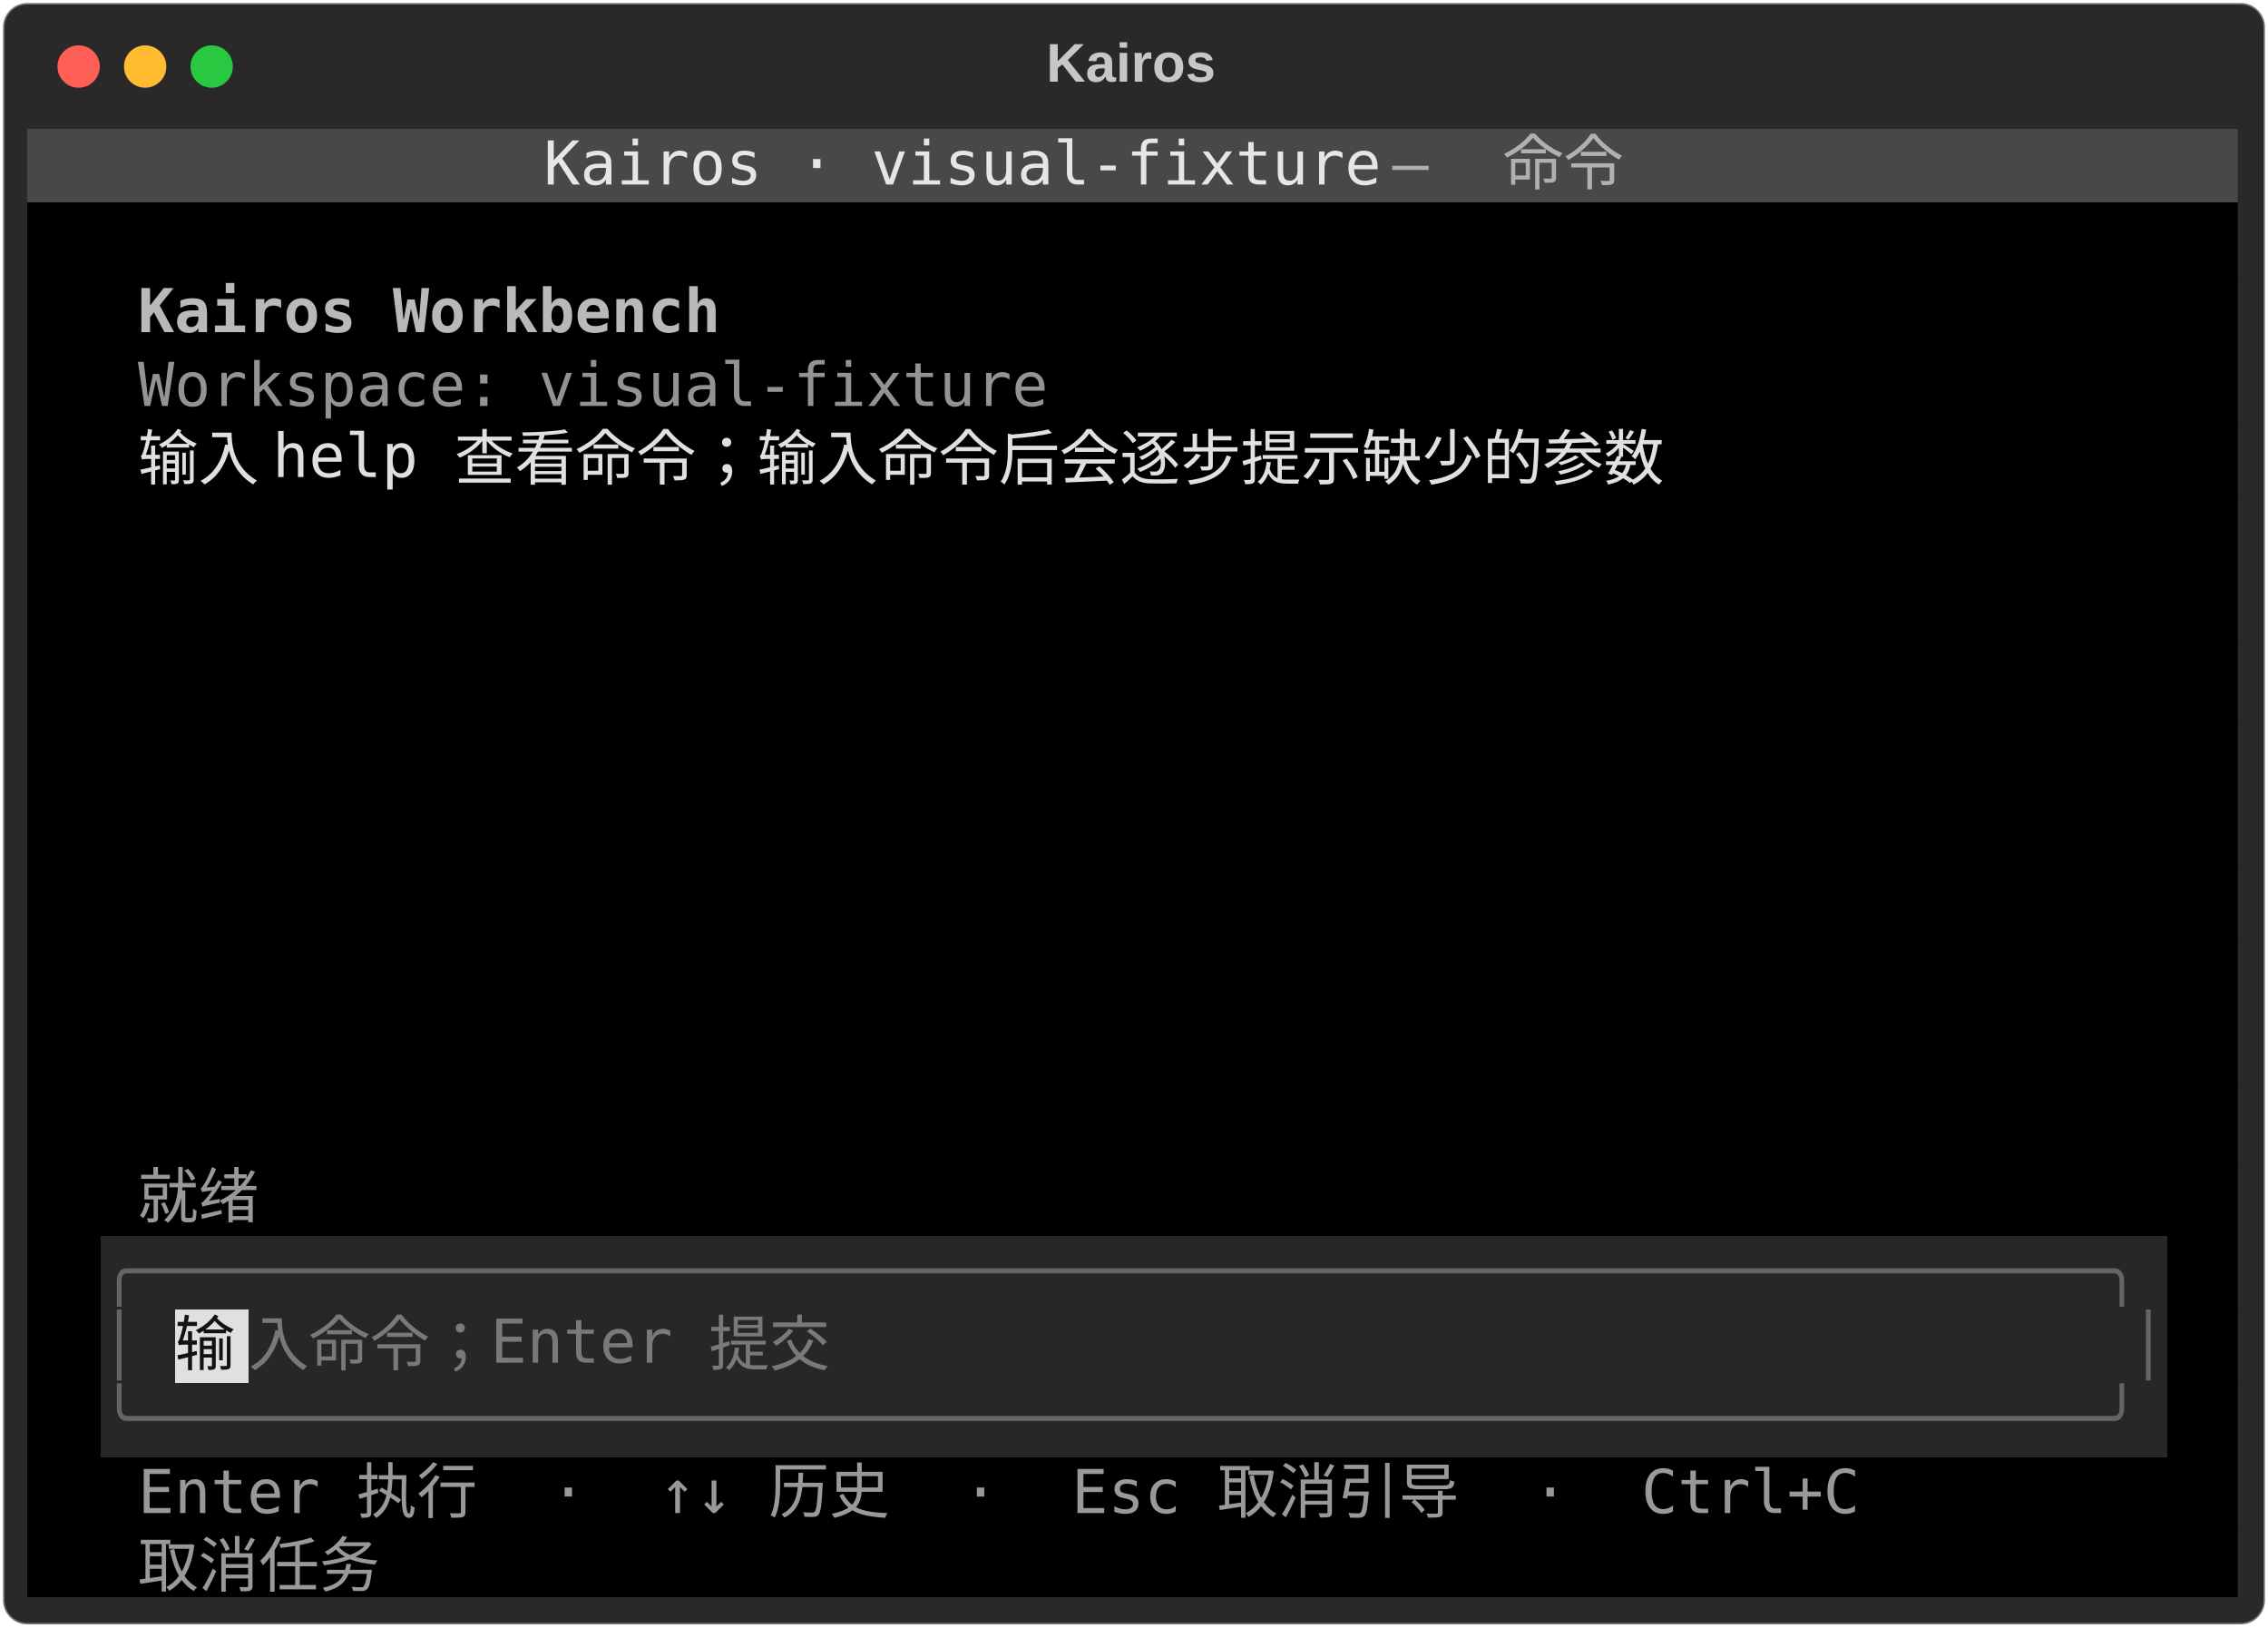
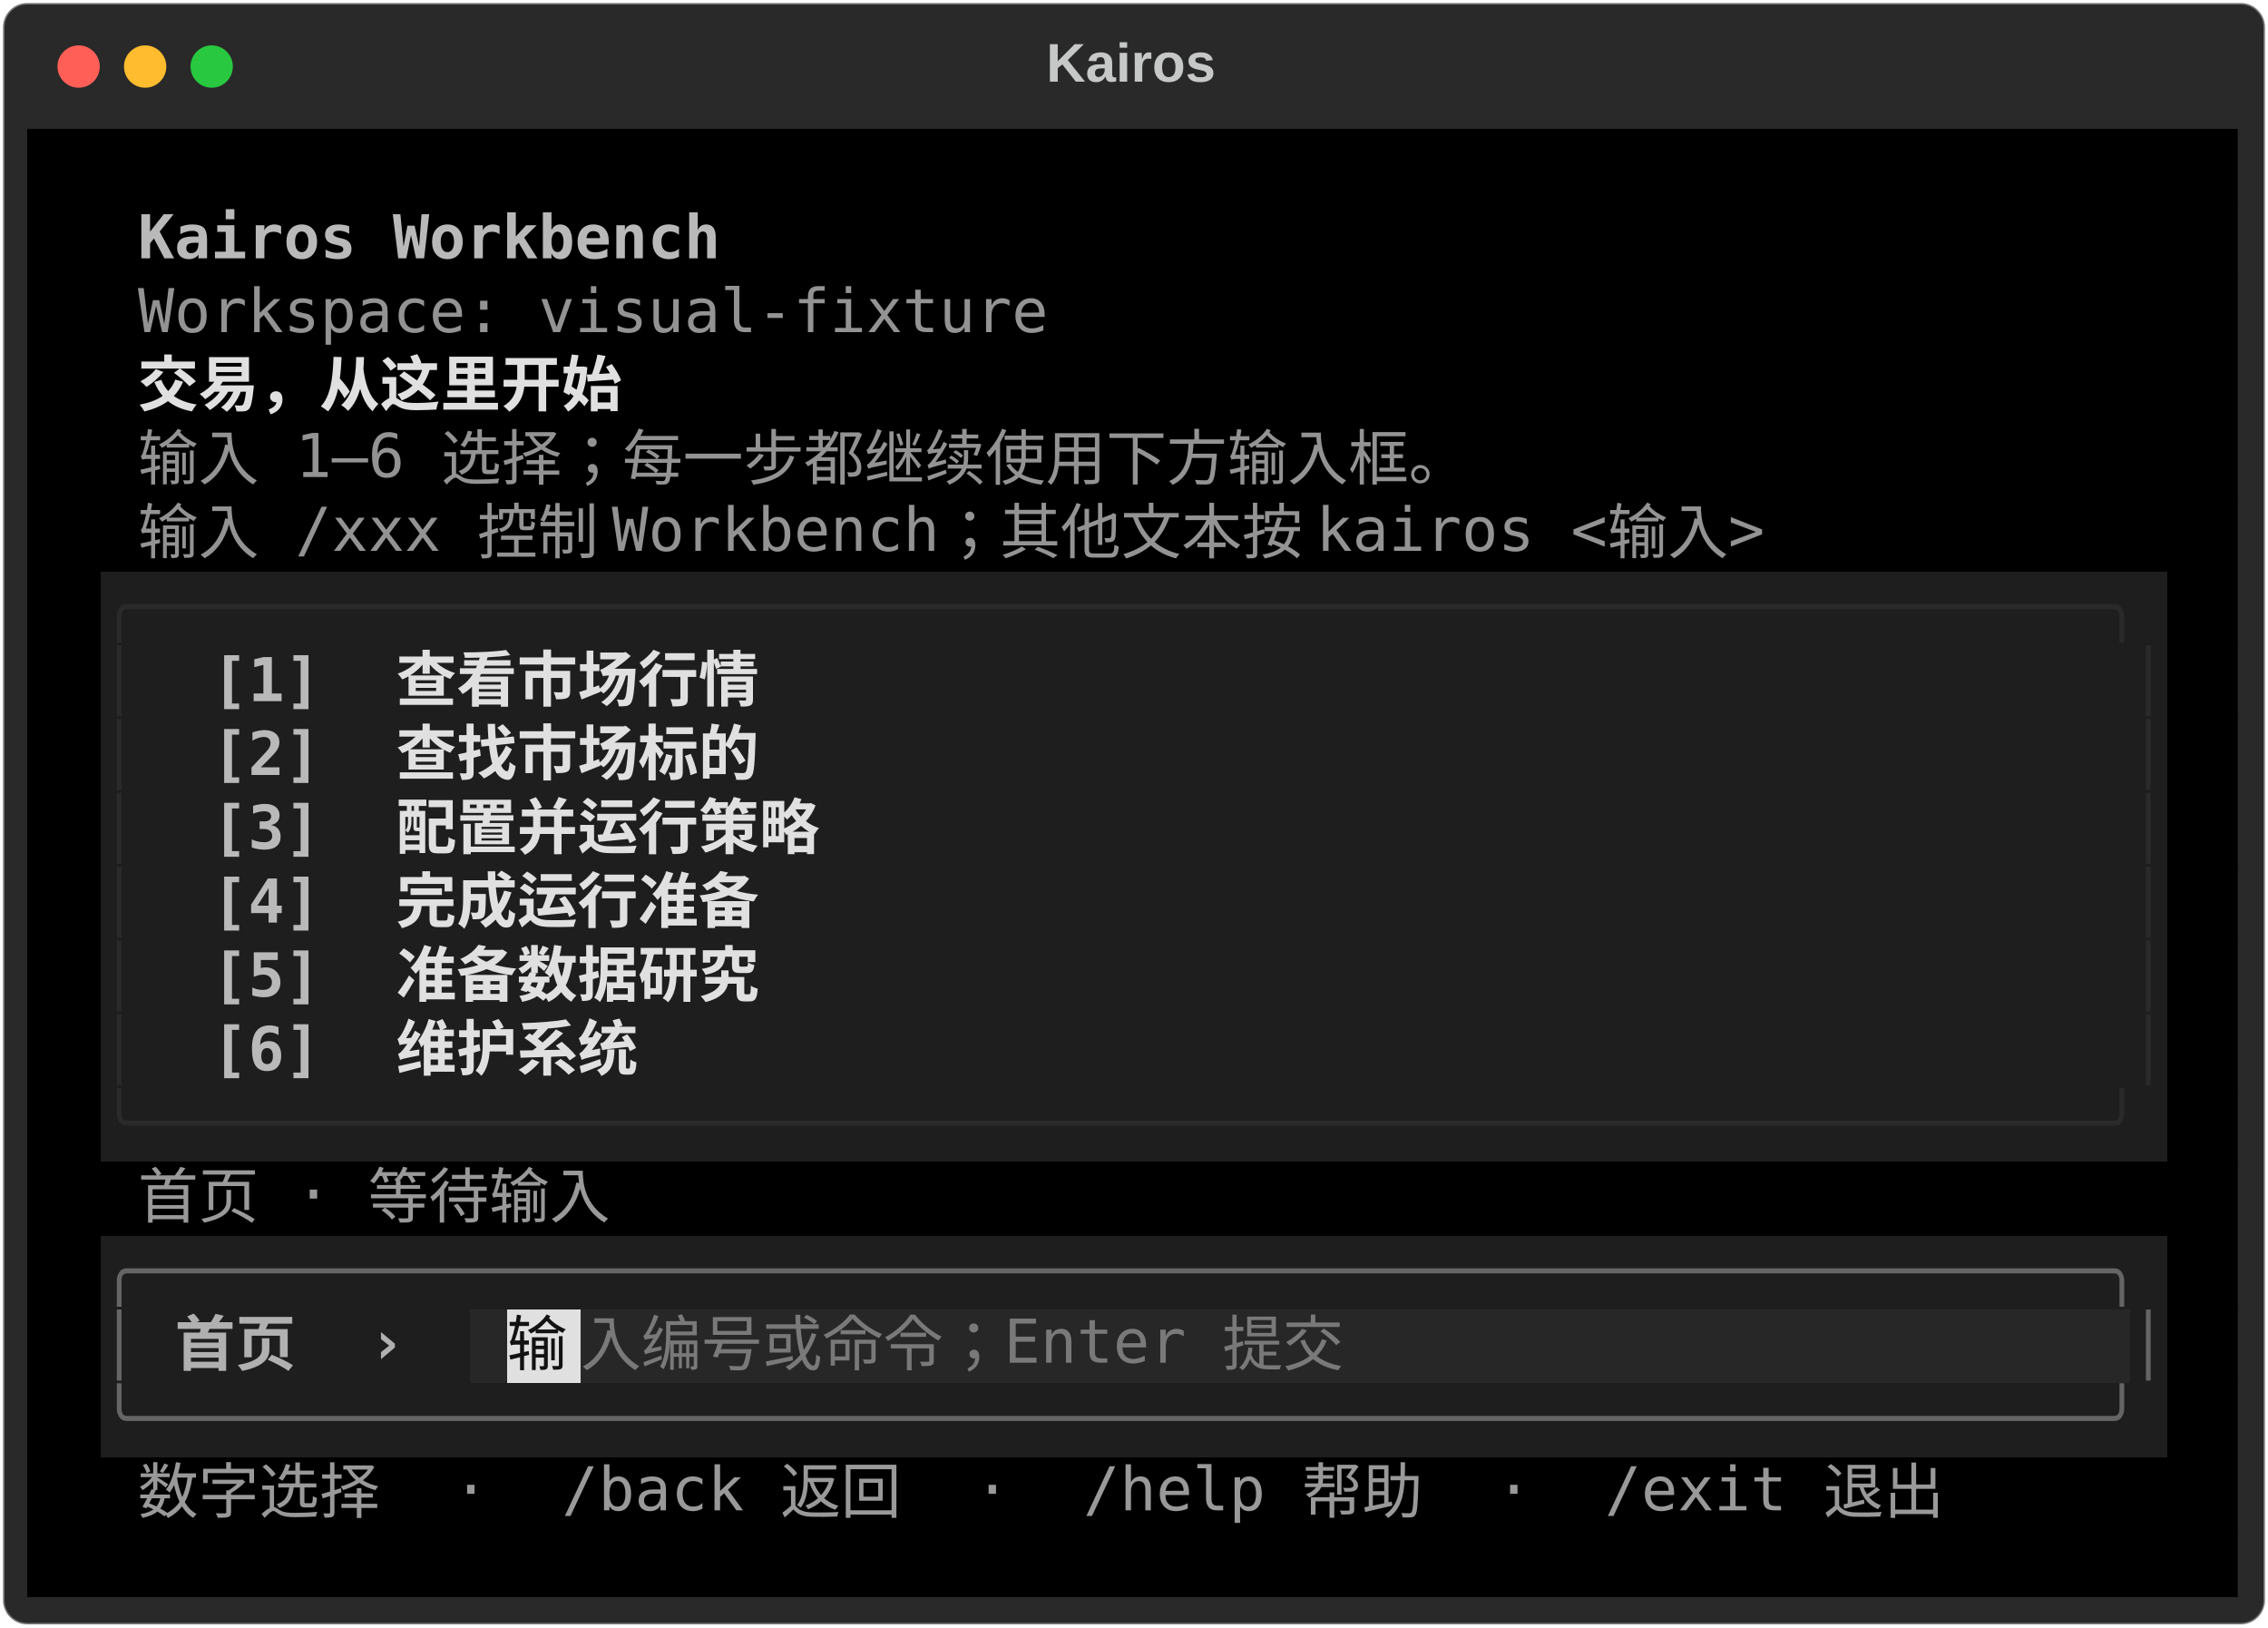
<svg xmlns="http://www.w3.org/2000/svg" class="rich-terminal" viewBox="0 0 750 538.0">
  <style>

    @font-face {
        font-family: "Fira Code";
        src: local("FiraCode-Regular"),
                url("https://cdnjs.cloudflare.com/ajax/libs/firacode/6.2.0/woff2/FiraCode-Regular.woff2") format("woff2"),
                url("https://cdnjs.cloudflare.com/ajax/libs/firacode/6.2.0/woff/FiraCode-Regular.woff") format("woff");
        font-style: normal;
        font-weight: 400;
    }
    @font-face {
        font-family: "Fira Code";
        src: local("FiraCode-Bold"),
                url("https://cdnjs.cloudflare.com/ajax/libs/firacode/6.2.0/woff2/FiraCode-Bold.woff2") format("woff2"),
                url("https://cdnjs.cloudflare.com/ajax/libs/firacode/6.2.0/woff/FiraCode-Bold.woff") format("woff");
        font-style: bold;
        font-weight: 700;
    }

    .terminal-matrix {
        font-family: Fira Code, monospace;
        font-size: 20px;
        line-height: 24.4px;
        font-variant-east-asian: full-width;
    }

    .terminal-title {
        font-size: 18px;
        font-weight: bold;
        font-family: arial;
    }

    .terminal-r1 { fill: #c5c8c6 }
- .terminal-r2 { fill: #e6e6e6 }
- .terminal-r3 { fill: #b0b0b0 }
- .terminal-r4 { fill: #b9b9b9;font-weight: bold }
- .terminal-r5 { fill: #e0e0e0 }
- .terminal-r6 { fill: #939393 }
+ .terminal-r2 { fill: #b9b9b9;font-weight: bold }
+ .terminal-r3 { fill: #e0e0e0 }
+ .terminal-r4 { fill: #939393 }
+ .terminal-r5 { fill: #e0e0e0;font-weight: bold }
+ .terminal-r6 { fill: #2a2a2a }
.terminal-r7 { fill: #999999 }
.terminal-r8 { fill: #656565 }
- .terminal-r9 { fill: #121212 }
- .terminal-r10 { fill: #797979 }
+ .terminal-r9 { fill: #b0b0b0;font-weight: bold }
+ .terminal-r10 { fill: #121212 }
+ .terminal-r11 { fill: #797979 }
    </style>
  <defs>
    <clipPath id="terminal-clip-terminal">
      <rect x="0" y="0" width="731.0" height="487.0" />
    </clipPath>
    <clipPath id="terminal-line-0">
      <rect x="0" y="1.5" width="732" height="24.65" />
    </clipPath>
    <clipPath id="terminal-line-1">
      <rect x="0" y="25.9" width="732" height="24.65" />
    </clipPath>
    <clipPath id="terminal-line-2">
      <rect x="0" y="50.3" width="732" height="24.65" />
    </clipPath>
    <clipPath id="terminal-line-3">
      <rect x="0" y="74.7" width="732" height="24.65" />
    </clipPath>
    <clipPath id="terminal-line-4">
      <rect x="0" y="99.1" width="732" height="24.65" />
    </clipPath>
    <clipPath id="terminal-line-5">
      <rect x="0" y="123.5" width="732" height="24.65" />
    </clipPath>
    <clipPath id="terminal-line-6">
      <rect x="0" y="147.9" width="732" height="24.65" />
    </clipPath>
    <clipPath id="terminal-line-7">
      <rect x="0" y="172.3" width="732" height="24.65" />
    </clipPath>
    <clipPath id="terminal-line-8">
      <rect x="0" y="196.7" width="732" height="24.65" />
    </clipPath>
    <clipPath id="terminal-line-9">
      <rect x="0" y="221.1" width="732" height="24.65" />
    </clipPath>
    <clipPath id="terminal-line-10">
      <rect x="0" y="245.5" width="732" height="24.65" />
    </clipPath>
    <clipPath id="terminal-line-11">
      <rect x="0" y="269.9" width="732" height="24.65" />
    </clipPath>
    <clipPath id="terminal-line-12">
      <rect x="0" y="294.3" width="732" height="24.65" />
    </clipPath>
    <clipPath id="terminal-line-13">
      <rect x="0" y="318.7" width="732" height="24.65" />
    </clipPath>
    <clipPath id="terminal-line-14">
      <rect x="0" y="343.1" width="732" height="24.65" />
    </clipPath>
    <clipPath id="terminal-line-15">
      <rect x="0" y="367.5" width="732" height="24.65" />
    </clipPath>
    <clipPath id="terminal-line-16">
      <rect x="0" y="391.9" width="732" height="24.65" />
    </clipPath>
    <clipPath id="terminal-line-17">
      <rect x="0" y="416.3" width="732" height="24.65" />
    </clipPath>
    <clipPath id="terminal-line-18">
      <rect x="0" y="440.7" width="732" height="24.65" />
    </clipPath>
  </defs>
  <rect fill="#292929" stroke="rgba(255,255,255,0.35)" stroke-width="1" x="1" y="1" width="748" height="536" rx="8" />
  <text class="terminal-title" fill="#c5c8c6" text-anchor="middle" x="374" y="27">Kairos</text>
  <g transform="translate(26,22)">
    <circle cx="0" cy="0" r="7" fill="#ff5f57" />
    <circle cx="22" cy="0" r="7" fill="#febc2e" />
    <circle cx="44" cy="0" r="7" fill="#28c840" />
  </g>
  <g transform="translate(9, 41)" clip-path="url(#terminal-clip-terminal)">
-     <rect fill="#484848" x="0" y="1.5" width="12.2" height="24.65" shape-rendering="crispEdges" />
-     <rect fill="#484848" x="12.2" y="1.5" width="0" height="24.65" shape-rendering="crispEdges" />
-     <rect fill="#484848" x="12.2" y="1.5" width="73.2" height="24.65" shape-rendering="crispEdges" />
-     <rect fill="#484848" x="85.4" y="1.5" width="12.2" height="24.65" shape-rendering="crispEdges" />
-     <rect fill="#484848" x="97.6" y="1.5" width="73.2" height="24.65" shape-rendering="crispEdges" />
-     <rect fill="#484848" x="170.8" y="1.5" width="280.6" height="24.65" shape-rendering="crispEdges" />
-     <rect fill="#484848" x="451.4" y="1.5" width="36.6" height="24.65" shape-rendering="crispEdges" />
-     <rect fill="#484848" x="488" y="1.5" width="48.8" height="24.65" shape-rendering="crispEdges" />
-     <rect fill="#484848" x="536.8" y="1.5" width="73.2" height="24.65" shape-rendering="crispEdges" />
-     <rect fill="#484848" x="610" y="1.5" width="12.2" height="24.65" shape-rendering="crispEdges" />
-     <rect fill="#484848" x="622.2" y="1.5" width="0" height="24.65" shape-rendering="crispEdges" />
-     <rect fill="#484848" x="622.2" y="1.5" width="109.8" height="24.65" shape-rendering="crispEdges" />
-     <rect fill="#000000" x="0" y="25.9" width="732" height="24.65" shape-rendering="crispEdges" />
+     <rect fill="#000000" x="0" y="1.5" width="732" height="24.65" shape-rendering="crispEdges" />
+     <rect fill="#000000" x="0" y="25.9" width="36.6" height="24.65" shape-rendering="crispEdges" />
+     <rect fill="#000000" x="36.6" y="25.9" width="195.2" height="24.65" shape-rendering="crispEdges" />
+     <rect fill="#000000" x="231.8" y="25.9" width="439.2" height="24.65" shape-rendering="crispEdges" />
+     <rect fill="#000000" x="671" y="25.9" width="61" height="24.65" shape-rendering="crispEdges" />
    <rect fill="#000000" x="0" y="50.3" width="36.6" height="24.65" shape-rendering="crispEdges" />
-     <rect fill="#000000" x="36.6" y="50.3" width="195.2" height="24.65" shape-rendering="crispEdges" />
-     <rect fill="#000000" x="231.8" y="50.3" width="439.2" height="24.65" shape-rendering="crispEdges" />
+     <rect fill="#000000" x="36.6" y="50.3" width="305" height="24.65" shape-rendering="crispEdges" />
+     <rect fill="#000000" x="341.6" y="50.3" width="329.4" height="24.65" shape-rendering="crispEdges" />
    <rect fill="#000000" x="671" y="50.3" width="61" height="24.65" shape-rendering="crispEdges" />
    <rect fill="#000000" x="0" y="74.7" width="36.6" height="24.65" shape-rendering="crispEdges" />
-     <rect fill="#000000" x="36.6" y="74.7" width="305" height="24.65" shape-rendering="crispEdges" />
-     <rect fill="#000000" x="341.6" y="74.7" width="329.4" height="24.65" shape-rendering="crispEdges" />
+     <rect fill="#000000" x="36.6" y="74.7" width="195.2" height="24.65" shape-rendering="crispEdges" />
+     <rect fill="#000000" x="231.8" y="74.7" width="439.2" height="24.65" shape-rendering="crispEdges" />
    <rect fill="#000000" x="671" y="74.7" width="61" height="24.65" shape-rendering="crispEdges" />
    <rect fill="#000000" x="0" y="99.1" width="36.6" height="24.65" shape-rendering="crispEdges" />
-     <rect fill="#000000" x="36.6" y="99.1" width="634.4" height="24.65" shape-rendering="crispEdges" />
+     <rect fill="#000000" x="36.6" y="99.1" width="524.6" height="24.65" shape-rendering="crispEdges" />
+     <rect fill="#000000" x="561.2" y="99.1" width="109.8" height="24.65" shape-rendering="crispEdges" />
    <rect fill="#000000" x="671" y="99.1" width="61" height="24.65" shape-rendering="crispEdges" />
    <rect fill="#000000" x="0" y="123.5" width="36.6" height="24.65" shape-rendering="crispEdges" />
-     <rect fill="#000000" x="36.6" y="123.5" width="634.4" height="24.65" shape-rendering="crispEdges" />
+     <rect fill="#000000" x="36.6" y="123.5" width="622.2" height="24.65" shape-rendering="crispEdges" />
+     <rect fill="#000000" x="658.8" y="123.5" width="12.2" height="24.65" shape-rendering="crispEdges" />
    <rect fill="#000000" x="671" y="123.5" width="61" height="24.65" shape-rendering="crispEdges" />
-     <rect fill="#000000" x="0" y="147.9" width="36.6" height="24.65" shape-rendering="crispEdges" />
-     <rect fill="#000000" x="36.6" y="147.9" width="634.4" height="24.65" shape-rendering="crispEdges" />
-     <rect fill="#000000" x="671" y="147.9" width="61" height="24.65" shape-rendering="crispEdges" />
-     <rect fill="#000000" x="0" y="172.3" width="36.6" height="24.65" shape-rendering="crispEdges" />
-     <rect fill="#000000" x="36.6" y="172.3" width="634.4" height="24.65" shape-rendering="crispEdges" />
-     <rect fill="#000000" x="671" y="172.3" width="61" height="24.65" shape-rendering="crispEdges" />
-     <rect fill="#000000" x="0" y="196.7" width="36.6" height="24.65" shape-rendering="crispEdges" />
-     <rect fill="#000000" x="36.6" y="196.7" width="634.4" height="24.65" shape-rendering="crispEdges" />
-     <rect fill="#000000" x="671" y="196.7" width="61" height="24.65" shape-rendering="crispEdges" />
-     <rect fill="#000000" x="0" y="221.1" width="36.6" height="24.65" shape-rendering="crispEdges" />
-     <rect fill="#000000" x="36.6" y="221.1" width="634.4" height="24.65" shape-rendering="crispEdges" />
-     <rect fill="#000000" x="671" y="221.1" width="61" height="24.65" shape-rendering="crispEdges" />
-     <rect fill="#000000" x="0" y="245.5" width="36.6" height="24.65" shape-rendering="crispEdges" />
-     <rect fill="#000000" x="36.6" y="245.5" width="634.4" height="24.65" shape-rendering="crispEdges" />
-     <rect fill="#000000" x="671" y="245.5" width="61" height="24.65" shape-rendering="crispEdges" />
-     <rect fill="#000000" x="0" y="269.9" width="36.6" height="24.65" shape-rendering="crispEdges" />
-     <rect fill="#000000" x="36.6" y="269.9" width="634.4" height="24.65" shape-rendering="crispEdges" />
-     <rect fill="#000000" x="671" y="269.9" width="61" height="24.65" shape-rendering="crispEdges" />
-     <rect fill="#000000" x="0" y="294.3" width="36.6" height="24.65" shape-rendering="crispEdges" />
-     <rect fill="#000000" x="36.6" y="294.3" width="634.4" height="24.65" shape-rendering="crispEdges" />
-     <rect fill="#000000" x="671" y="294.3" width="61" height="24.65" shape-rendering="crispEdges" />
-     <rect fill="#000000" x="0" y="318.7" width="36.6" height="24.65" shape-rendering="crispEdges" />
-     <rect fill="#000000" x="36.6" y="318.7" width="634.4" height="24.65" shape-rendering="crispEdges" />
-     <rect fill="#000000" x="671" y="318.7" width="61" height="24.65" shape-rendering="crispEdges" />
+     <rect fill="#000000" x="0" y="147.9" width="24.4" height="24.65" shape-rendering="crispEdges" />
+     <rect fill="#1e1e1e" x="24.4" y="147.9" width="683.2" height="24.65" shape-rendering="crispEdges" />
+     <rect fill="#000000" x="707.6" y="147.9" width="24.4" height="24.65" shape-rendering="crispEdges" />
+     <rect fill="#000000" x="0" y="172.3" width="24.4" height="24.65" shape-rendering="crispEdges" />
+     <rect fill="#1e1e1e" x="24.4" y="172.3" width="12.2" height="24.65" shape-rendering="crispEdges" />
+     <rect fill="#1e1e1e" x="36.6" y="172.3" width="12.2" height="24.65" shape-rendering="crispEdges" />
+     <rect fill="#1e1e1e" x="48.8" y="172.3" width="12.2" height="24.65" shape-rendering="crispEdges" />
+     <rect fill="#1e1e1e" x="61" y="172.3" width="61" height="24.65" shape-rendering="crispEdges" />
+     <rect fill="#1e1e1e" x="122" y="172.3" width="146.4" height="24.65" shape-rendering="crispEdges" />
+     <rect fill="#1e1e1e" x="268.4" y="172.3" width="414.8" height="24.65" shape-rendering="crispEdges" />
+     <rect fill="#1e1e1e" x="683.2" y="172.3" width="12.2" height="24.65" shape-rendering="crispEdges" />
+     <rect fill="#1e1e1e" x="695.4" y="172.3" width="12.2" height="24.65" shape-rendering="crispEdges" />
+     <rect fill="#000000" x="707.6" y="172.3" width="24.4" height="24.65" shape-rendering="crispEdges" />
+     <rect fill="#000000" x="0" y="196.7" width="24.4" height="24.65" shape-rendering="crispEdges" />
+     <rect fill="#1e1e1e" x="24.4" y="196.7" width="12.2" height="24.65" shape-rendering="crispEdges" />
+     <rect fill="#1e1e1e" x="36.6" y="196.7" width="12.2" height="24.65" shape-rendering="crispEdges" />
+     <rect fill="#1e1e1e" x="48.8" y="196.7" width="12.2" height="24.65" shape-rendering="crispEdges" />
+     <rect fill="#1e1e1e" x="61" y="196.7" width="61" height="24.65" shape-rendering="crispEdges" />
+     <rect fill="#1e1e1e" x="122" y="196.7" width="146.4" height="24.65" shape-rendering="crispEdges" />
+     <rect fill="#1e1e1e" x="268.4" y="196.7" width="414.8" height="24.65" shape-rendering="crispEdges" />
+     <rect fill="#1e1e1e" x="683.2" y="196.7" width="12.2" height="24.65" shape-rendering="crispEdges" />
+     <rect fill="#1e1e1e" x="695.4" y="196.7" width="12.2" height="24.65" shape-rendering="crispEdges" />
+     <rect fill="#000000" x="707.6" y="196.7" width="24.4" height="24.65" shape-rendering="crispEdges" />
+     <rect fill="#000000" x="0" y="221.1" width="24.4" height="24.65" shape-rendering="crispEdges" />
+     <rect fill="#1e1e1e" x="24.4" y="221.1" width="12.2" height="24.65" shape-rendering="crispEdges" />
+     <rect fill="#1e1e1e" x="36.6" y="221.1" width="12.2" height="24.65" shape-rendering="crispEdges" />
+     <rect fill="#1e1e1e" x="48.8" y="221.1" width="12.2" height="24.65" shape-rendering="crispEdges" />
+     <rect fill="#1e1e1e" x="61" y="221.1" width="61" height="24.65" shape-rendering="crispEdges" />
+     <rect fill="#1e1e1e" x="122" y="221.1" width="170.8" height="24.65" shape-rendering="crispEdges" />
+     <rect fill="#1e1e1e" x="292.8" y="221.1" width="390.4" height="24.65" shape-rendering="crispEdges" />
+     <rect fill="#1e1e1e" x="683.2" y="221.1" width="12.2" height="24.65" shape-rendering="crispEdges" />
+     <rect fill="#1e1e1e" x="695.4" y="221.1" width="12.2" height="24.65" shape-rendering="crispEdges" />
+     <rect fill="#000000" x="707.6" y="221.1" width="24.4" height="24.65" shape-rendering="crispEdges" />
+     <rect fill="#000000" x="0" y="245.5" width="24.4" height="24.65" shape-rendering="crispEdges" />
+     <rect fill="#1e1e1e" x="24.4" y="245.5" width="12.2" height="24.65" shape-rendering="crispEdges" />
+     <rect fill="#1e1e1e" x="36.6" y="245.5" width="12.2" height="24.65" shape-rendering="crispEdges" />
+     <rect fill="#1e1e1e" x="48.8" y="245.5" width="12.2" height="24.65" shape-rendering="crispEdges" />
+     <rect fill="#1e1e1e" x="61" y="245.5" width="61" height="24.65" shape-rendering="crispEdges" />
+     <rect fill="#1e1e1e" x="122" y="245.5" width="146.4" height="24.65" shape-rendering="crispEdges" />
+     <rect fill="#1e1e1e" x="268.4" y="245.5" width="414.8" height="24.65" shape-rendering="crispEdges" />
+     <rect fill="#1e1e1e" x="683.2" y="245.5" width="12.2" height="24.65" shape-rendering="crispEdges" />
+     <rect fill="#1e1e1e" x="695.4" y="245.5" width="12.2" height="24.65" shape-rendering="crispEdges" />
+     <rect fill="#000000" x="707.6" y="245.5" width="24.4" height="24.65" shape-rendering="crispEdges" />
+     <rect fill="#000000" x="0" y="269.9" width="24.4" height="24.65" shape-rendering="crispEdges" />
+     <rect fill="#1e1e1e" x="24.4" y="269.9" width="12.2" height="24.65" shape-rendering="crispEdges" />
+     <rect fill="#1e1e1e" x="36.6" y="269.9" width="12.2" height="24.65" shape-rendering="crispEdges" />
+     <rect fill="#1e1e1e" x="48.8" y="269.9" width="12.2" height="24.65" shape-rendering="crispEdges" />
+     <rect fill="#1e1e1e" x="61" y="269.9" width="61" height="24.65" shape-rendering="crispEdges" />
+     <rect fill="#1e1e1e" x="122" y="269.9" width="146.4" height="24.65" shape-rendering="crispEdges" />
+     <rect fill="#1e1e1e" x="268.4" y="269.9" width="414.8" height="24.65" shape-rendering="crispEdges" />
+     <rect fill="#1e1e1e" x="683.2" y="269.9" width="12.2" height="24.65" shape-rendering="crispEdges" />
+     <rect fill="#1e1e1e" x="695.4" y="269.9" width="12.2" height="24.65" shape-rendering="crispEdges" />
+     <rect fill="#000000" x="707.6" y="269.9" width="24.4" height="24.65" shape-rendering="crispEdges" />
+     <rect fill="#000000" x="0" y="294.3" width="24.4" height="24.65" shape-rendering="crispEdges" />
+     <rect fill="#1e1e1e" x="24.4" y="294.3" width="12.2" height="24.65" shape-rendering="crispEdges" />
+     <rect fill="#1e1e1e" x="36.6" y="294.3" width="12.2" height="24.65" shape-rendering="crispEdges" />
+     <rect fill="#1e1e1e" x="48.8" y="294.3" width="12.2" height="24.65" shape-rendering="crispEdges" />
+     <rect fill="#1e1e1e" x="61" y="294.3" width="61" height="24.65" shape-rendering="crispEdges" />
+     <rect fill="#1e1e1e" x="122" y="294.3" width="97.6" height="24.65" shape-rendering="crispEdges" />
+     <rect fill="#1e1e1e" x="219.6" y="294.3" width="463.6" height="24.65" shape-rendering="crispEdges" />
+     <rect fill="#1e1e1e" x="683.2" y="294.3" width="12.2" height="24.65" shape-rendering="crispEdges" />
+     <rect fill="#1e1e1e" x="695.4" y="294.3" width="12.2" height="24.65" shape-rendering="crispEdges" />
+     <rect fill="#000000" x="707.6" y="294.3" width="24.4" height="24.65" shape-rendering="crispEdges" />
+     <rect fill="#000000" x="0" y="318.7" width="24.4" height="24.65" shape-rendering="crispEdges" />
+     <rect fill="#1e1e1e" x="24.4" y="318.7" width="683.2" height="24.65" shape-rendering="crispEdges" />
+     <rect fill="#000000" x="707.6" y="318.7" width="24.4" height="24.65" shape-rendering="crispEdges" />
    <rect fill="#000000" x="0" y="343.1" width="36.6" height="24.65" shape-rendering="crispEdges" />
-     <rect fill="#000000" x="36.6" y="343.1" width="48.8" height="24.65" shape-rendering="crispEdges" />
-     <rect fill="#000000" x="85.4" y="343.1" width="646.6" height="24.65" shape-rendering="crispEdges" />
+     <rect fill="#000000" x="36.6" y="343.1" width="183" height="24.65" shape-rendering="crispEdges" />
+     <rect fill="#000000" x="219.6" y="343.1" width="512.4" height="24.65" shape-rendering="crispEdges" />
    <rect fill="#000000" x="0" y="367.5" width="24.4" height="24.65" shape-rendering="crispEdges" />
-     <rect fill="#272727" x="24.4" y="367.5" width="683.2" height="24.65" shape-rendering="crispEdges" />
+     <rect fill="#1e1e1e" x="24.4" y="367.5" width="683.2" height="24.65" shape-rendering="crispEdges" />
    <rect fill="#000000" x="707.6" y="367.5" width="24.4" height="24.65" shape-rendering="crispEdges" />
    <rect fill="#000000" x="0" y="391.9" width="24.4" height="24.65" shape-rendering="crispEdges" />
-     <rect fill="#272727" x="24.4" y="391.9" width="12.2" height="24.65" shape-rendering="crispEdges" />
-     <rect fill="#272727" x="36.6" y="391.9" width="12.2" height="24.65" shape-rendering="crispEdges" />
-     <rect fill="#e0e0e0" x="48.8" y="391.9" width="24.4" height="24.65" shape-rendering="crispEdges" />
-     <rect fill="#272727" x="73.2" y="391.9" width="219.6" height="24.65" shape-rendering="crispEdges" />
-     <rect fill="#272727" x="292.8" y="391.9" width="390.4" height="24.65" shape-rendering="crispEdges" />
+     <rect fill="#1e1e1e" x="24.4" y="391.9" width="12.2" height="24.65" shape-rendering="crispEdges" />
+     <rect fill="#1e1e1e" x="36.6" y="391.9" width="12.2" height="24.65" shape-rendering="crispEdges" />
+     <rect fill="#1e1e1e" x="48.8" y="391.9" width="85.4" height="24.65" shape-rendering="crispEdges" />
+     <rect fill="#1e1e1e" x="134.2" y="391.9" width="12.2" height="24.65" shape-rendering="crispEdges" />
+     <rect fill="#272727" x="146.4" y="391.9" width="12.2" height="24.65" shape-rendering="crispEdges" />
+     <rect fill="#e0e0e0" x="158.6" y="391.9" width="24.4" height="24.65" shape-rendering="crispEdges" />
+     <rect fill="#272727" x="183" y="391.9" width="292.8" height="24.65" shape-rendering="crispEdges" />
+     <rect fill="#272727" x="475.8" y="391.9" width="207.4" height="24.65" shape-rendering="crispEdges" />
    <rect fill="#272727" x="683.2" y="391.9" width="12.2" height="24.65" shape-rendering="crispEdges" />
-     <rect fill="#272727" x="695.4" y="391.9" width="12.2" height="24.65" shape-rendering="crispEdges" />
+     <rect fill="#1e1e1e" x="695.4" y="391.9" width="12.2" height="24.65" shape-rendering="crispEdges" />
    <rect fill="#000000" x="707.6" y="391.9" width="24.4" height="24.65" shape-rendering="crispEdges" />
    <rect fill="#000000" x="0" y="416.3" width="24.4" height="24.65" shape-rendering="crispEdges" />
-     <rect fill="#272727" x="24.4" y="416.3" width="683.2" height="24.65" shape-rendering="crispEdges" />
+     <rect fill="#1e1e1e" x="24.4" y="416.3" width="683.2" height="24.65" shape-rendering="crispEdges" />
    <rect fill="#000000" x="707.6" y="416.3" width="24.4" height="24.65" shape-rendering="crispEdges" />
    <rect fill="#000000" x="0" y="440.7" width="36.6" height="24.65" shape-rendering="crispEdges" />
-     <rect fill="#000000" x="36.6" y="440.7" width="610" height="24.65" shape-rendering="crispEdges" />
-     <rect fill="#000000" x="646.6" y="440.7" width="85.4" height="24.65" shape-rendering="crispEdges" />
+     <rect fill="#000000" x="36.6" y="440.7" width="646.6" height="24.65" shape-rendering="crispEdges" />
+     <rect fill="#000000" x="683.2" y="440.7" width="48.8" height="24.65" shape-rendering="crispEdges" />
    <rect fill="#000000" x="0" y="465.1" width="36.6" height="24.65" shape-rendering="crispEdges" />
-     <rect fill="#000000" x="36.6" y="465.1" width="97.6" height="24.65" shape-rendering="crispEdges" />
-     <rect fill="#000000" x="134.2" y="465.1" width="597.8" height="24.65" shape-rendering="crispEdges" />
+     <rect fill="#000000" x="36.6" y="465.1" width="658.8" height="24.65" shape-rendering="crispEdges" />
+     <rect fill="#000000" x="695.4" y="465.1" width="36.6" height="24.65" shape-rendering="crispEdges" />
    <g class="terminal-matrix">
-       <text class="terminal-r2" x="170.8" y="20" textLength="280.6" clip-path="url(#terminal-line-0)">Kairos · visual-fixture</text>
-       <text class="terminal-r3" x="451.4" y="20" textLength="36.6" clip-path="url(#terminal-line-0)"> — </text>
-       <text class="terminal-r3" x="488" y="20" textLength="24.4" clip-path="url(#terminal-line-0)">命令</text>
      <text class="terminal-r1" x="732" y="20" textLength="12.2" clip-path="url(#terminal-line-0)">
</text>
+       <text class="terminal-r2" x="36.6" y="44.4" textLength="195.2" clip-path="url(#terminal-line-1)">Kairos Workbench</text>
      <text class="terminal-r1" x="732" y="44.4" textLength="12.2" clip-path="url(#terminal-line-1)">
</text>
-       <text class="terminal-r4" x="36.6" y="68.8" textLength="195.2" clip-path="url(#terminal-line-2)">Kairos Workbench</text>
+       <text class="terminal-r4" x="36.6" y="68.8" textLength="305" clip-path="url(#terminal-line-2)">Workspace: visual-fixture</text>
      <text class="terminal-r1" x="732" y="68.8" textLength="12.2" clip-path="url(#terminal-line-2)">
</text>
-       <text class="terminal-r6" x="36.6" y="93.2" textLength="305" clip-path="url(#terminal-line-3)">Workspace: visual-fixture</text>
+       <text class="terminal-r5" x="36.6" y="93.2" textLength="97.6" clip-path="url(#terminal-line-3)">交易，从这里开始</text>
      <text class="terminal-r1" x="732" y="93.2" textLength="12.2" clip-path="url(#terminal-line-3)">
</text>
-       <text class="terminal-r5" x="36.6" y="117.6" textLength="366" clip-path="url(#terminal-line-4)">输入 help 查看命令；输入命令后会逐步提示缺少的参数  </text>
+       <text class="terminal-r4" x="36.6" y="117.6" textLength="292.8" clip-path="url(#terminal-line-4)">输入 1–6 选择；每一步都继续使用下方输入框。</text>
      <text class="terminal-r1" x="732" y="117.6" textLength="12.2" clip-path="url(#terminal-line-4)">
</text>
+       <text class="terminal-r4" x="36.6" y="142" textLength="475.8" clip-path="url(#terminal-line-5)">输入 /xxx 控制 Workbench；其他文本按 kairos &lt;输入&gt; </text>
      <text class="terminal-r1" x="732" y="142" textLength="12.2" clip-path="url(#terminal-line-5)">
</text>
+       <text class="terminal-r6" x="24.4" y="166.4" textLength="683.2" clip-path="url(#terminal-line-6)">╭──────────────────────────────────────────────────────╮</text>
      <text class="terminal-r1" x="732" y="166.4" textLength="12.2" clip-path="url(#terminal-line-6)">
</text>
+       <text class="terminal-r6" x="24.4" y="190.8" textLength="12.2" clip-path="url(#terminal-line-7)">│</text>
+       <text class="terminal-r2" x="61" y="190.8" textLength="61" clip-path="url(#terminal-line-7)">[1]  </text>
+       <text class="terminal-r5" x="122" y="190.8" textLength="73.2" clip-path="url(#terminal-line-7)">查看市场行情</text>
+       <text class="terminal-r6" x="695.4" y="190.8" textLength="12.2" clip-path="url(#terminal-line-7)">│</text>
      <text class="terminal-r1" x="732" y="190.8" textLength="12.2" clip-path="url(#terminal-line-7)">
</text>
+       <text class="terminal-r6" x="24.4" y="215.2" textLength="12.2" clip-path="url(#terminal-line-8)">│</text>
+       <text class="terminal-r2" x="61" y="215.2" textLength="61" clip-path="url(#terminal-line-8)">[2]  </text>
+       <text class="terminal-r5" x="122" y="215.2" textLength="73.2" clip-path="url(#terminal-line-8)">查找市场标的</text>
+       <text class="terminal-r6" x="695.4" y="215.2" textLength="12.2" clip-path="url(#terminal-line-8)">│</text>
      <text class="terminal-r1" x="732" y="215.2" textLength="12.2" clip-path="url(#terminal-line-8)">
</text>
+       <text class="terminal-r6" x="24.4" y="239.6" textLength="12.2" clip-path="url(#terminal-line-9)">│</text>
+       <text class="terminal-r2" x="61" y="239.6" textLength="61" clip-path="url(#terminal-line-9)">[3]  </text>
+       <text class="terminal-r5" x="122" y="239.6" textLength="85.4" clip-path="url(#terminal-line-9)">配置并运行策略</text>
+       <text class="terminal-r6" x="695.4" y="239.6" textLength="12.2" clip-path="url(#terminal-line-9)">│</text>
      <text class="terminal-r1" x="732" y="239.6" textLength="12.2" clip-path="url(#terminal-line-9)">
</text>
+       <text class="terminal-r6" x="24.4" y="264" textLength="12.2" clip-path="url(#terminal-line-10)">│</text>
+       <text class="terminal-r2" x="61" y="264" textLength="61" clip-path="url(#terminal-line-10)">[4]  </text>
+       <text class="terminal-r5" x="122" y="264" textLength="73.2" clip-path="url(#terminal-line-10)">完成运行准备</text>
+       <text class="terminal-r6" x="695.4" y="264" textLength="12.2" clip-path="url(#terminal-line-10)">│</text>
      <text class="terminal-r1" x="732" y="264" textLength="12.2" clip-path="url(#terminal-line-10)">
</text>
+       <text class="terminal-r6" x="24.4" y="288.4" textLength="12.2" clip-path="url(#terminal-line-11)">│</text>
+       <text class="terminal-r2" x="61" y="288.4" textLength="61" clip-path="url(#terminal-line-11)">[5]  </text>
+       <text class="terminal-r5" x="122" y="288.4" textLength="73.2" clip-path="url(#terminal-line-11)">准备数据研究</text>
+       <text class="terminal-r6" x="695.4" y="288.4" textLength="12.2" clip-path="url(#terminal-line-11)">│</text>
      <text class="terminal-r1" x="732" y="288.4" textLength="12.2" clip-path="url(#terminal-line-11)">
</text>
+       <text class="terminal-r6" x="24.4" y="312.8" textLength="12.2" clip-path="url(#terminal-line-12)">│</text>
+       <text class="terminal-r2" x="61" y="312.8" textLength="61" clip-path="url(#terminal-line-12)">[6]  </text>
+       <text class="terminal-r5" x="122" y="312.8" textLength="48.8" clip-path="url(#terminal-line-12)">维护系统</text>
+       <text class="terminal-r6" x="695.4" y="312.8" textLength="12.2" clip-path="url(#terminal-line-12)">│</text>
      <text class="terminal-r1" x="732" y="312.8" textLength="12.2" clip-path="url(#terminal-line-12)">
</text>
+       <text class="terminal-r6" x="24.4" y="337.2" textLength="683.2" clip-path="url(#terminal-line-13)">╰──────────────────────────────────────────────────────╯</text>
      <text class="terminal-r1" x="732" y="337.2" textLength="12.2" clip-path="url(#terminal-line-13)">
</text>
-       <text class="terminal-r7" x="36.6" y="361.6" textLength="24.4" clip-path="url(#terminal-line-14)">就绪</text>
+       <text class="terminal-r7" x="36.6" y="361.6" textLength="109.8" clip-path="url(#terminal-line-14)">首页 · 等待输入</text>
      <text class="terminal-r1" x="732" y="361.6" textLength="12.2" clip-path="url(#terminal-line-14)">
</text>
      <text class="terminal-r8" x="24.4" y="386" textLength="683.2" clip-path="url(#terminal-line-15)">╭──────────────────────────────────────────────────────╮</text>
      <text class="terminal-r1" x="732" y="386" textLength="12.2" clip-path="url(#terminal-line-15)">
</text>
      <text class="terminal-r8" x="24.4" y="410.4" textLength="12.2" clip-path="url(#terminal-line-16)">│</text>
-       <text class="terminal-r9" x="48.8" y="410.4" textLength="12.2" clip-path="url(#terminal-line-16)">输</text>
-       <text class="terminal-r10" x="73.2" y="410.4" textLength="146.4" clip-path="url(#terminal-line-16)">入命令；Enter 提交</text>
+       <text class="terminal-r9" x="48.8" y="410.4" textLength="61" clip-path="url(#terminal-line-16)">首页  ›</text>
+       <text class="terminal-r10" x="158.6" y="410.4" textLength="12.2" clip-path="url(#terminal-line-16)">输</text>
+       <text class="terminal-r11" x="183" y="410.4" textLength="183" clip-path="url(#terminal-line-16)">入编号或命令；Enter 提交</text>
      <text class="terminal-r8" x="695.4" y="410.4" textLength="12.2" clip-path="url(#terminal-line-16)">│</text>
      <text class="terminal-r1" x="732" y="410.4" textLength="12.2" clip-path="url(#terminal-line-16)">
</text>
      <text class="terminal-r8" x="24.4" y="434.8" textLength="683.2" clip-path="url(#terminal-line-17)">╰──────────────────────────────────────────────────────╯</text>
      <text class="terminal-r1" x="732" y="434.8" textLength="12.2" clip-path="url(#terminal-line-17)">
</text>
-       <text class="terminal-r7" x="36.6" y="459.2" textLength="512.4" clip-path="url(#terminal-line-18)">Enter 执行  ·  ↑↓ 历史  ·  Esc 取消引导  ·  Ctrl+C</text>
+       <text class="terminal-r7" x="36.6" y="459.2" textLength="524.6" clip-path="url(#terminal-line-18)">数字选择  ·  /back 返回  ·  /help 帮助  ·  /exit 退出</text>
      <text class="terminal-r1" x="732" y="459.2" textLength="12.2" clip-path="url(#terminal-line-18)">
</text>
-       <text class="terminal-r7" x="36.6" y="483.6" textLength="48.8" clip-path="url(#terminal-line-19)">取消任务</text>
    </g>
  </g>
</svg>
